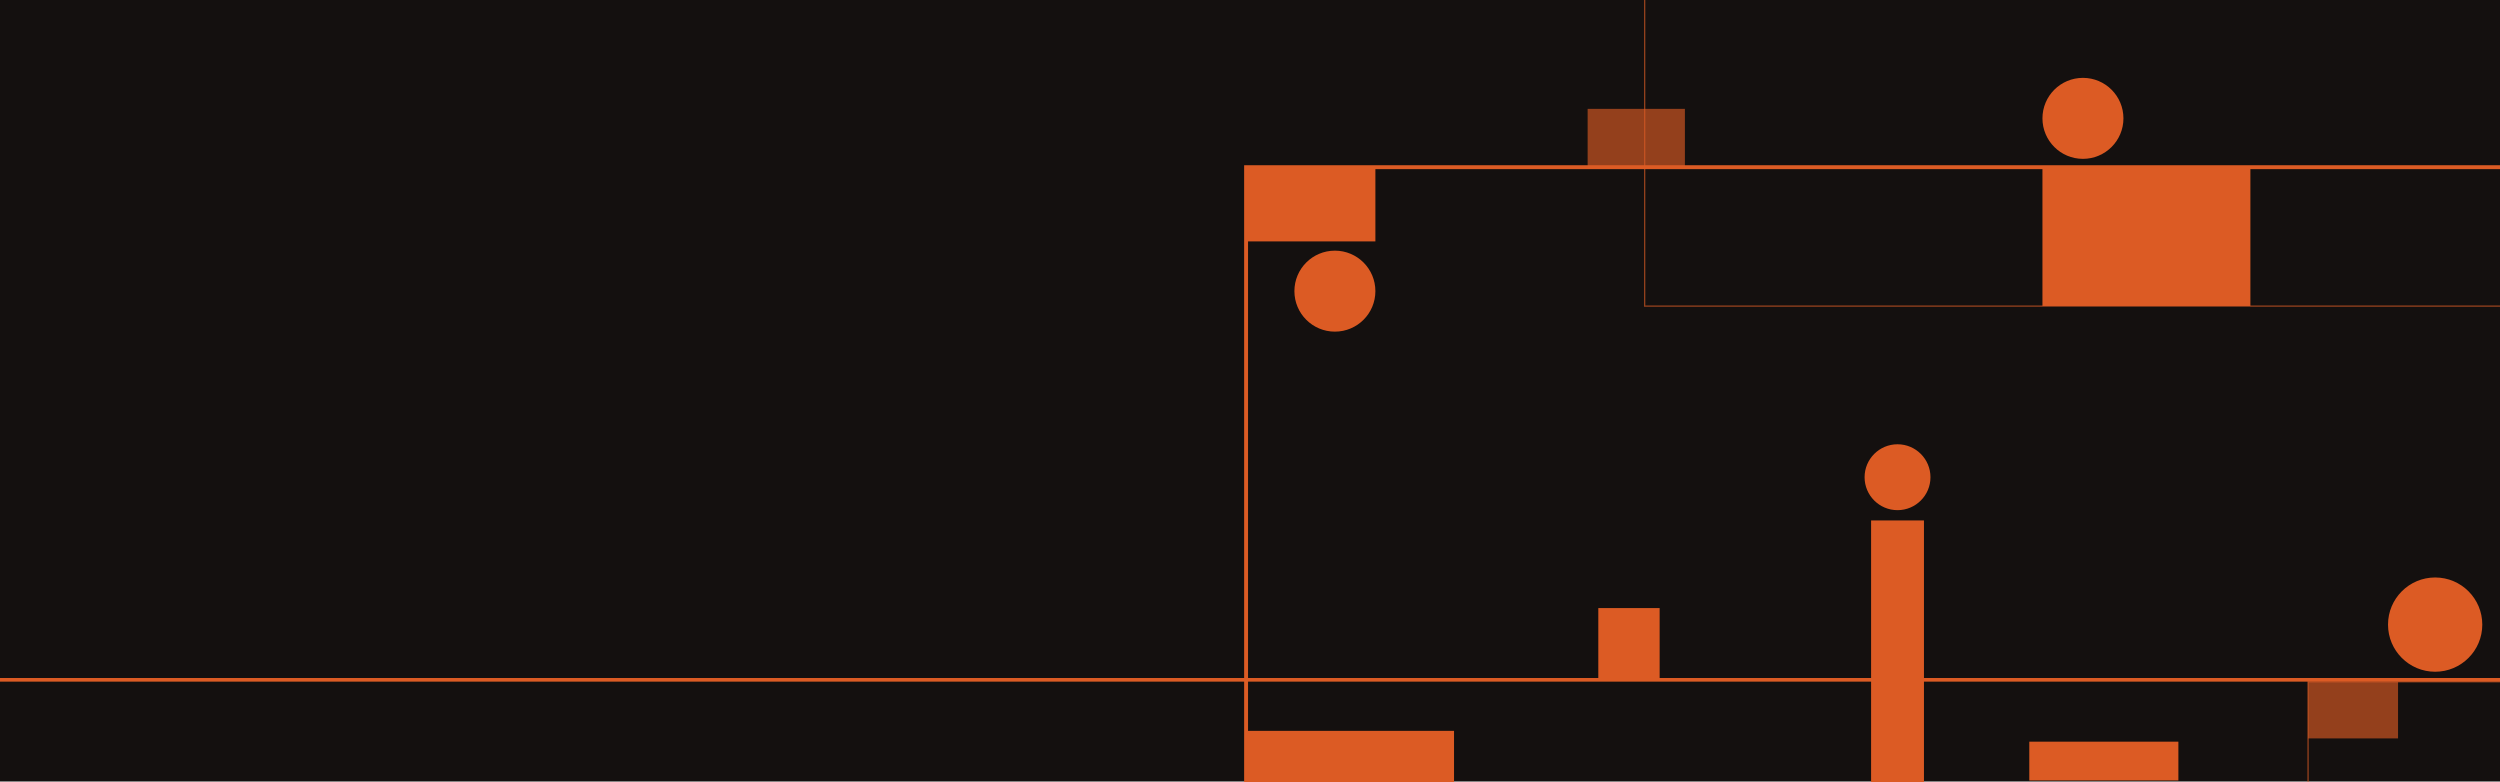
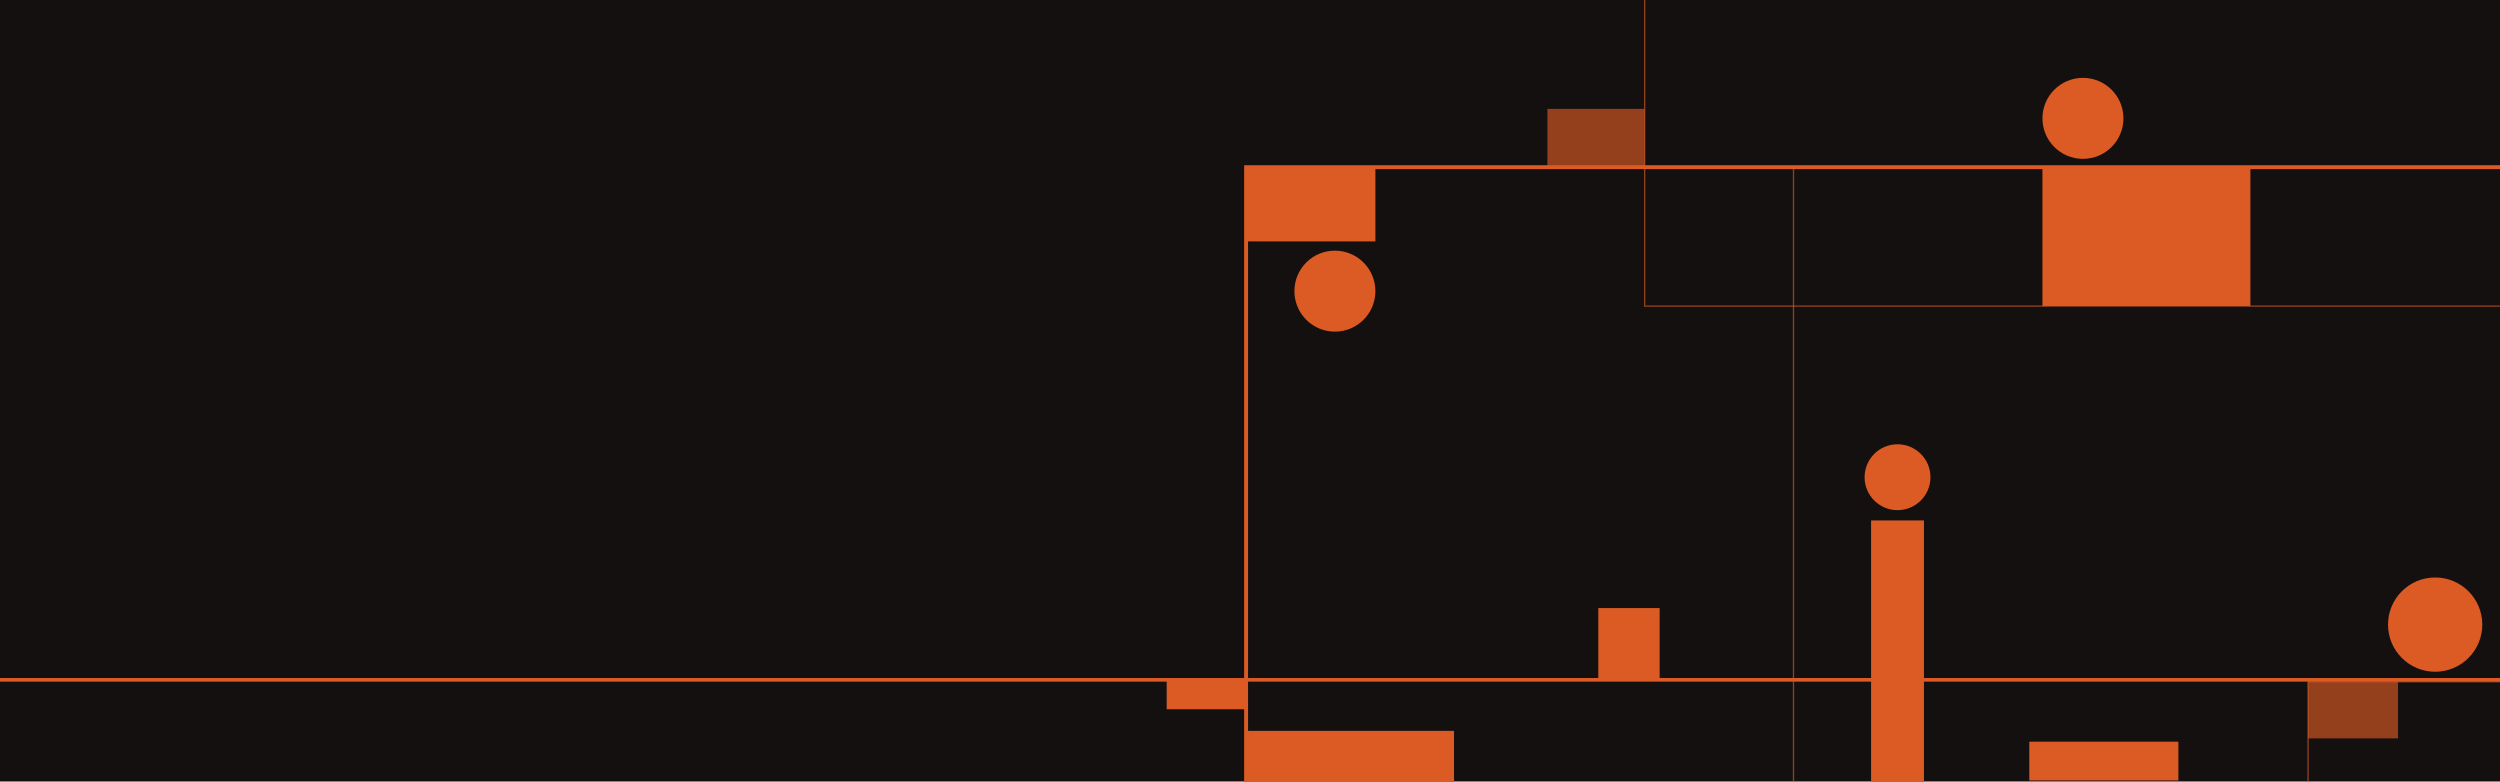
<svg xmlns="http://www.w3.org/2000/svg" version="1.1" id="Слой_1" x="0px" y="0px" viewBox="0 0 1920 600.2" style="enable-background:new 0 0 1920 600.2;" xml:space="preserve">
  <style type="text/css">
	.st0{fill:#14100F;}
	.st1{opacity:0.64;fill:none;stroke:#DC5B24;stroke-miterlimit:10;enable-background:new    ;}
	.st2{fill:none;stroke:#DC5B24;stroke-width:3;stroke-miterlimit:10;}
	.st3{fill:#DC5B24;}
	.st4{opacity:0.64;fill:#DC5B24;enable-background:new    ;}
</style>
  <rect class="st0" width="1920" height="600.2" />
  <rect x="1263.1" y="-249.7" class="st1" width="1088" height="484.8" />
+   <rect x="1377.4" y="128.4" class="st1" width="1088" height="484.8" />
  <rect x="1772.6" y="523.6" class="st1" width="468.4" height="228.9" />
  <rect x="957" y="128.4" class="st2" width="1088" height="484.8" />
  <rect x="957" y="128.4" class="st3" width="99.3" height="57" />
-   <rect x="1219.3" y="83.6" class="st4" width="74.7" height="44.6" />
+   <rect x="1188.4" y="83.6" class="st4" width="74.7" height="44.6" />
  <rect x="1772.6" y="523.6" class="st4" width="69.1" height="43.5" />
  <rect x="957" y="561.3" class="st3" width="159.7" height="103.8" />
  <rect x="-24.9" y="520.7" class="st3" width="2181.4" height="2.8" />
  <rect x="1568.6" y="128.4" class="st3" width="159.7" height="106.6" />
  <rect x="1437" y="399.7" class="st3" width="40.6" height="213.5" />
  <rect x="1558.5" y="569.6" class="st3" width="114.5" height="29.8" />
+   <rect x="896" y="522.1" class="st3" width="61" height="22.6" />
  <rect x="1227.5" y="467" class="st3" width="47.1" height="55.1" />
  <circle class="st3" cx="1457.3" cy="366.5" r="25.3" />
  <circle class="st3" cx="1870.2" cy="479.7" r="36.2" />
  <circle class="st3" cx="1599.7" cy="90.9" r="31.1" />
  <circle class="st3" cx="1025.2" cy="223.6" r="31.1" />
</svg>
